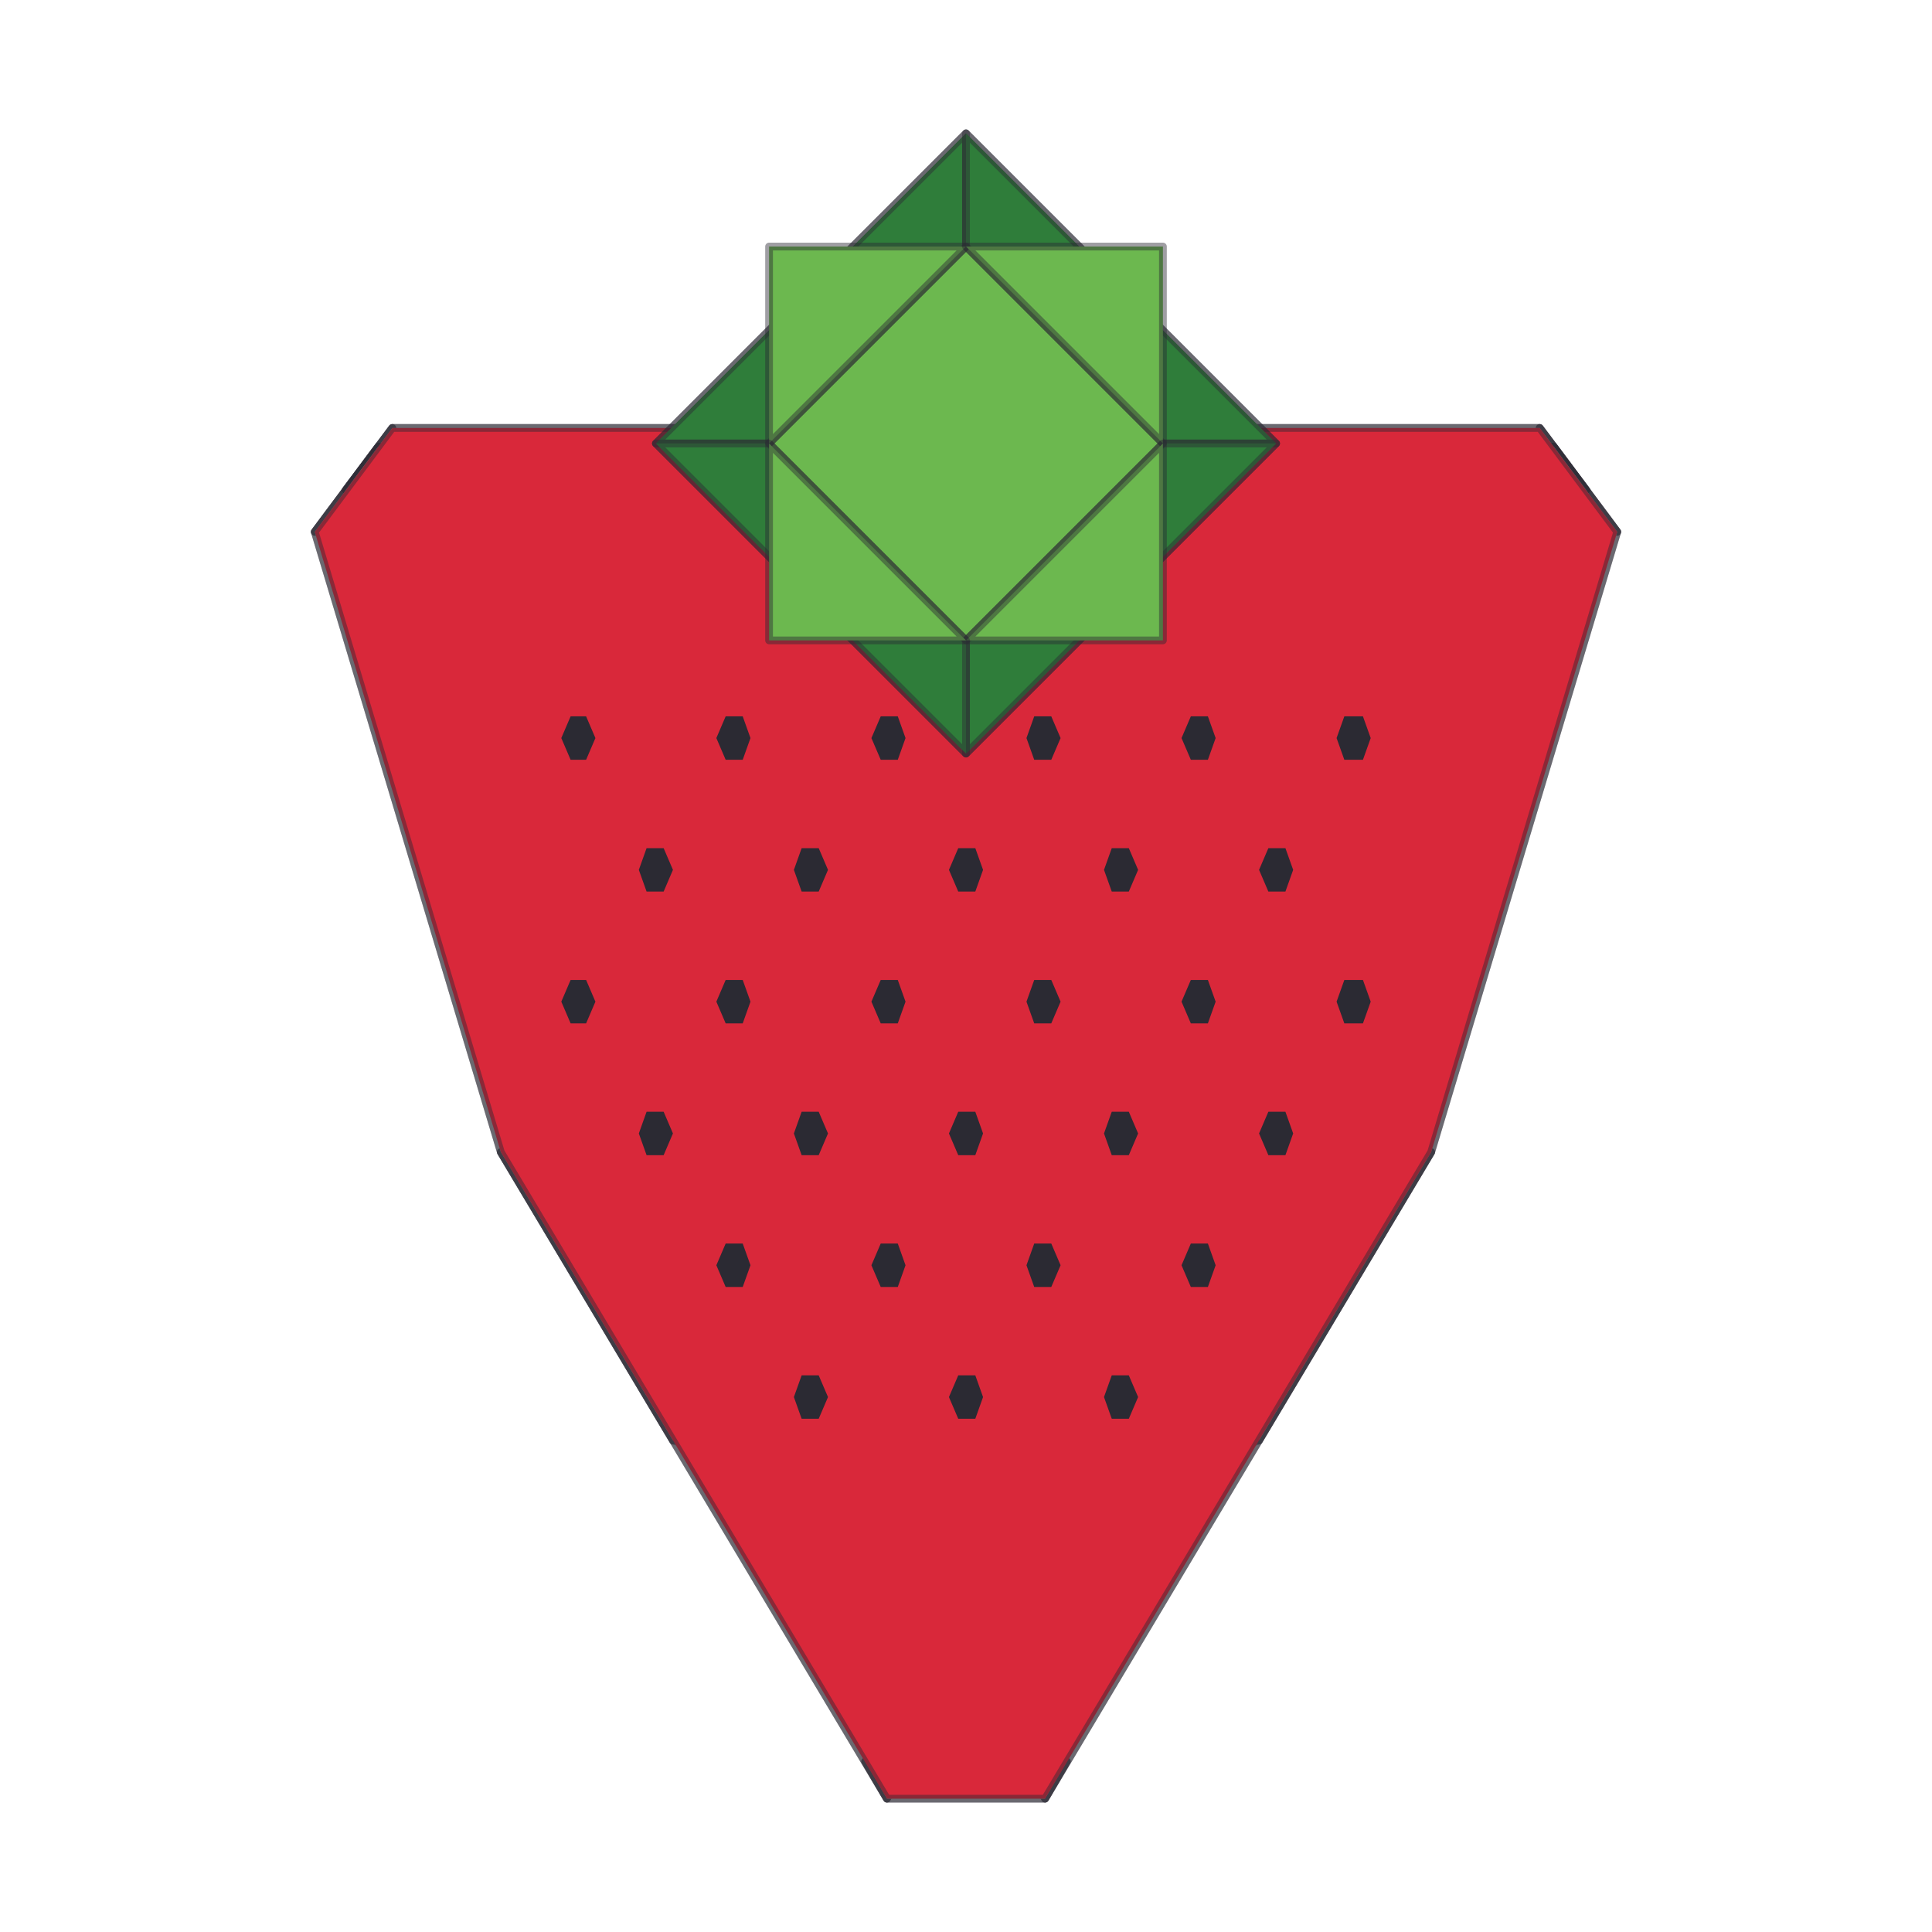
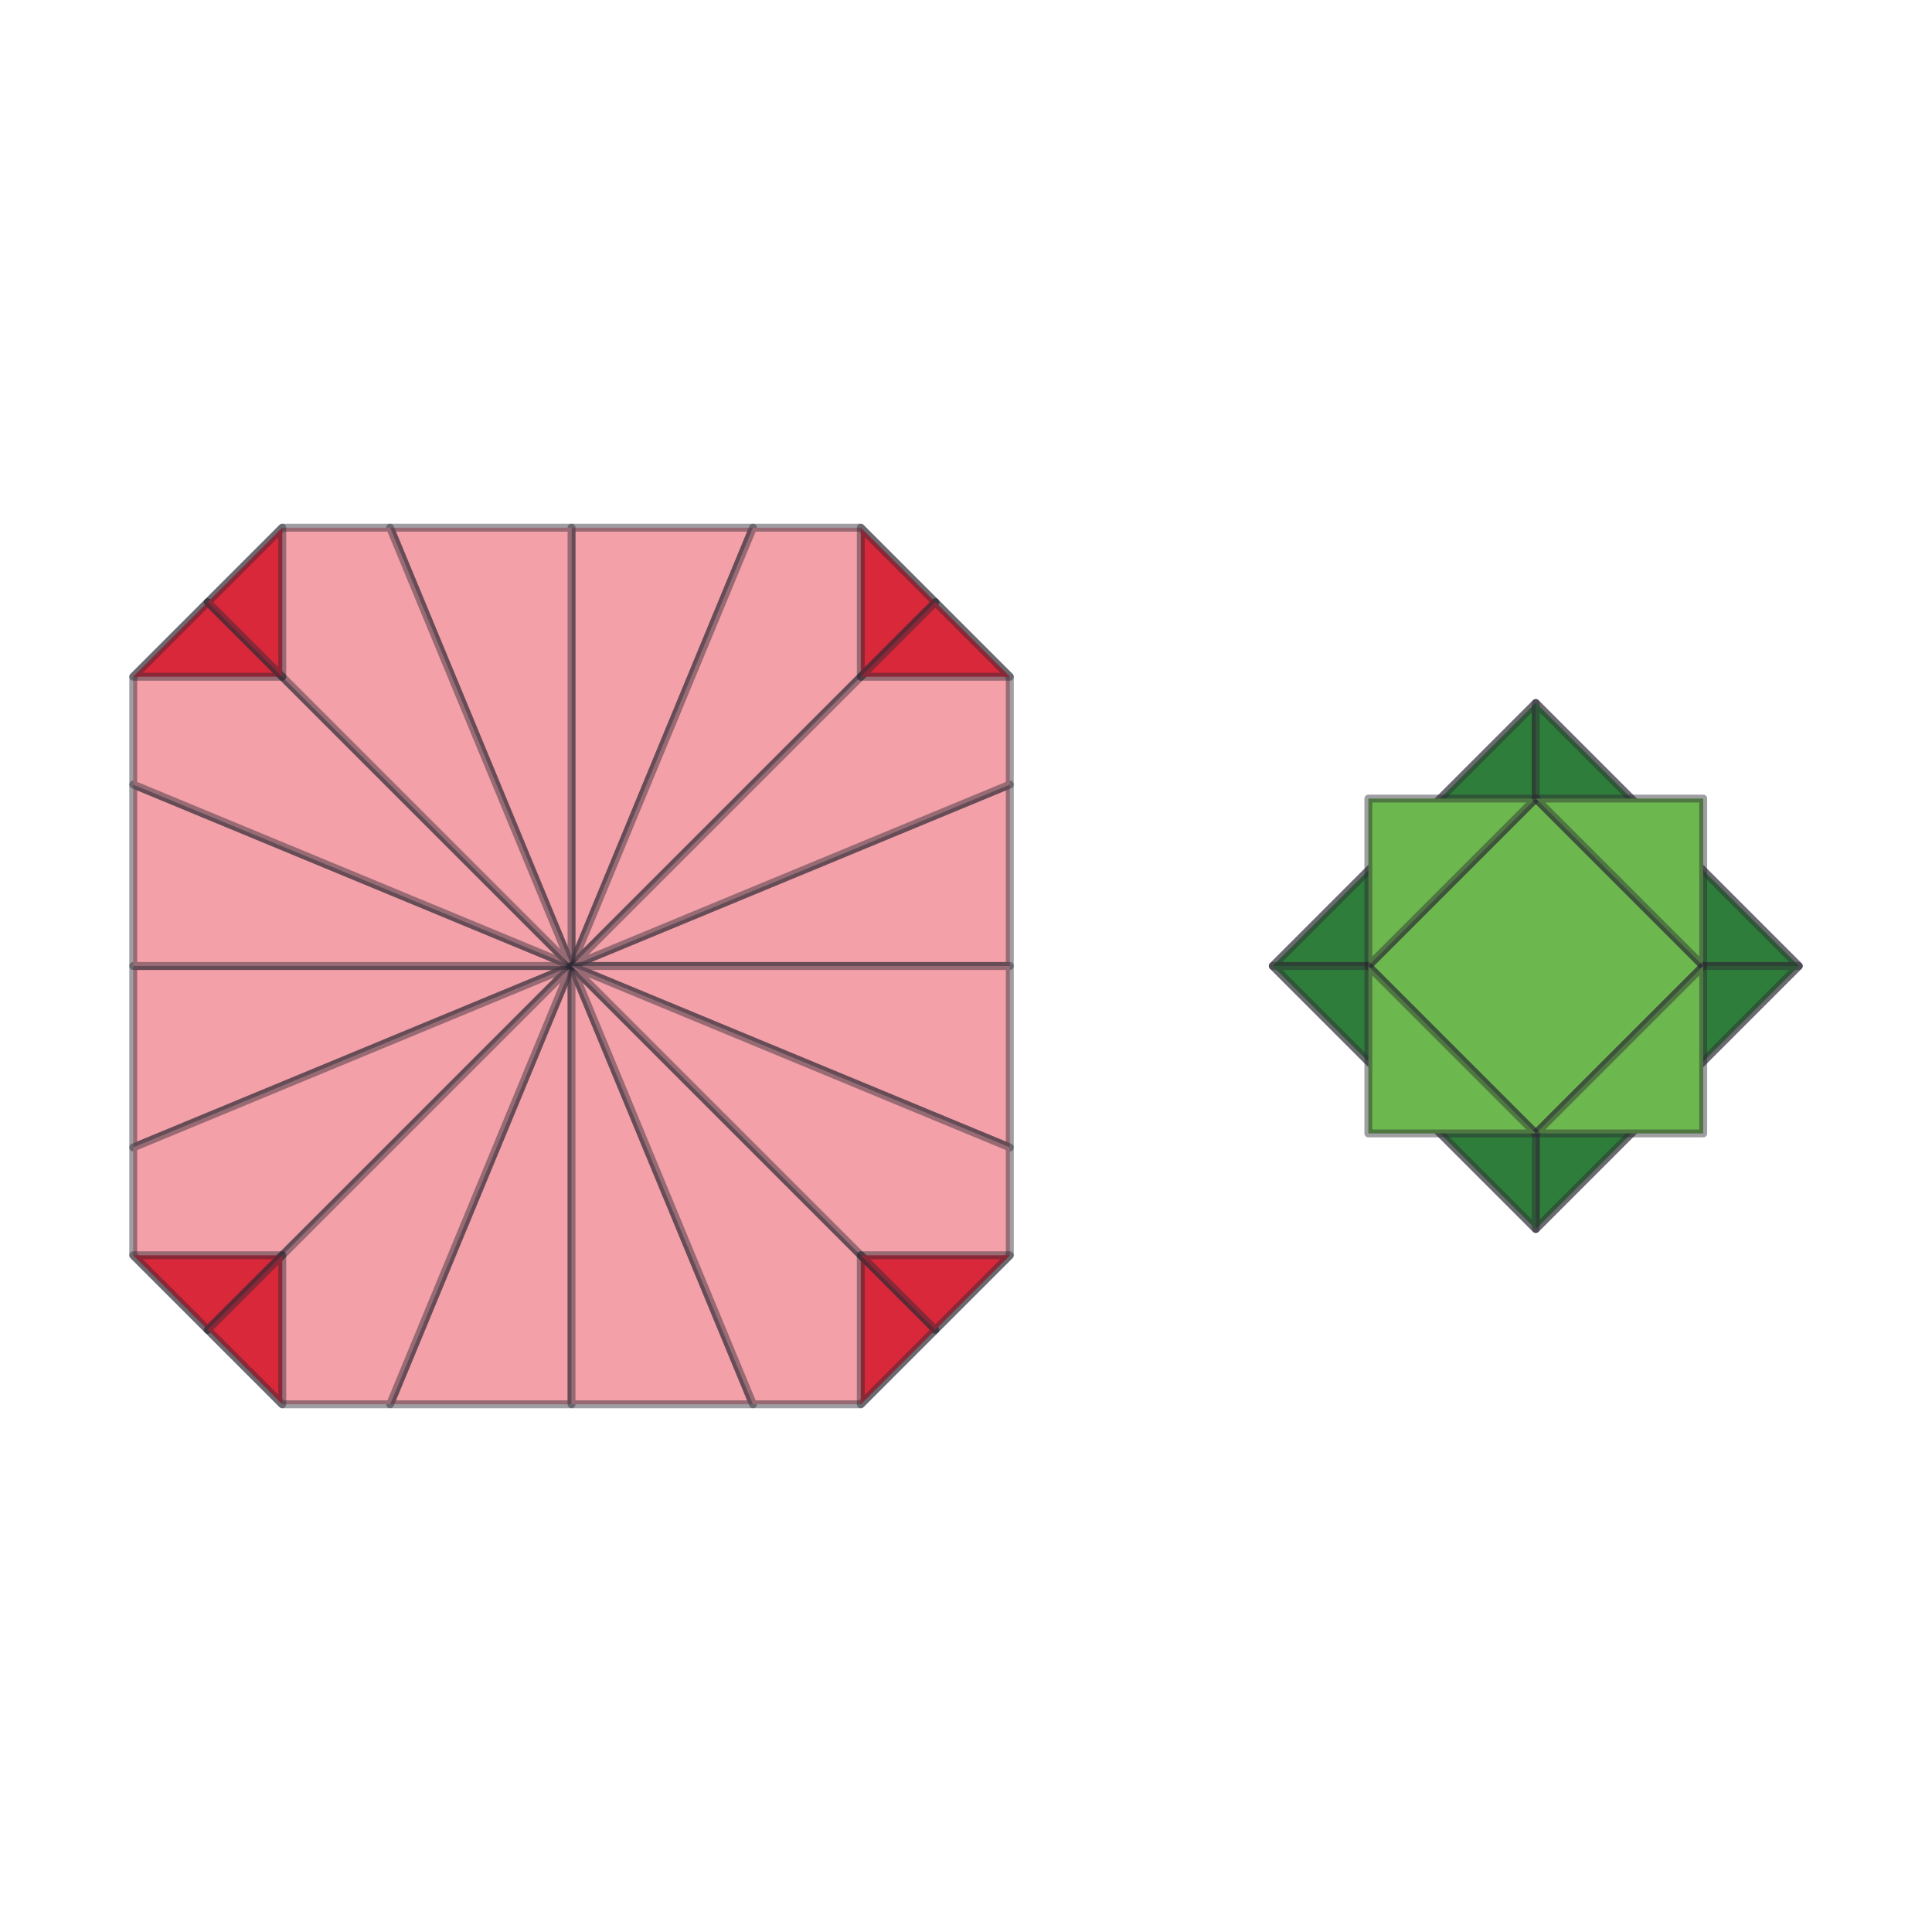
- <svg xmlns="http://www.w3.org/2000/svg" viewBox="-1.123 -0.543 1.246 1.246" width="240" height="240">
-   <g stroke="#2b2a33" stroke-opacity=".45" stroke-width="0.005" stroke-linejoin="round">
-     <polygon points="-0.87,-0.267 -0.85,-0.2 -0.92,-0.2" fill="#f6f3ec" />
-     <polygon points="-0.8,0.2 -0.581,0.419 -0.532,0.583 -0.551,0.617" fill="#f6f3ec" />
-     <polygon points="-0.08,-0.2 -0.15,-0.2 -0.13,-0.267" fill="#f6f3ec" />
-     <polygon points="-0.468,0.583 -0.419,0.419 -0.2,0.2 -0.449,0.617" fill="#f6f3ec" />
-     <polygon points="-0.85,-0.2 -0.879,-0.255 -0.92,-0.2" fill="#d9283a" />
-     <polygon points="-0.689,0.386 -0.581,0.419 -0.8,0.2" fill="#d9283a" />
-     <polygon points="-0.121,-0.255 -0.15,-0.2 -0.08,-0.2" fill="#d9283a" />
-     <polygon points="-0.419,0.419 -0.311,0.386 -0.2,0.2" fill="#d9283a" />
-     <polygon points="-0.551,0.617 -0.532,0.583 -0.565,0.593" fill="#d9283a" />
-     <polygon points="-0.435,0.593 -0.468,0.583 -0.449,0.617" fill="#d9283a" />
-     <polygon points="-0.9,-0.227 -0.85,-0.2 -0.87,-0.267" fill="#d9283a" />
-     <polygon points="-0.15,-0.2 -0.1,-0.227 -0.13,-0.267" fill="#d9283a" />
-     <polygon points="-0.5,0.527 -0.435,0.593 -0.449,0.617 -0.551,0.617 -0.565,0.593" fill="#f6f3ec" />
-     <polygon points="-0.1,-0.227 -0.5,0.173 -0.9,-0.227 -0.87,-0.267 -0.13,-0.267" fill="#f6f3ec" />
-     <polygon points="-0.879,-0.255 -0.57,-0.191 -0.689,0.386 -0.8,0.2 -0.92,-0.2" fill="#f6f3ec" />
-     <polygon points="-0.311,0.386 -0.43,-0.191 -0.121,-0.255 -0.08,-0.2 -0.2,0.2" fill="#f6f3ec" />
-     <polygon points="-0.2,0.2 -0.08,-0.2 -0.13,-0.267 -0.87,-0.267 -0.92,-0.2 -0.8,0.2 -0.551,0.617 -0.449,0.617" fill="#d9283a" />
-     <polygon points="-0.439,-0.067 -0.445,-0.053 -0.456,-0.053 -0.461,-0.067 -0.456,-0.081 -0.445,-0.081" fill="#2b2a33" stroke="none" />
-     <polygon points="-0.539,-0.067 -0.544,-0.053 -0.555,-0.053 -0.561,-0.067 -0.555,-0.081 -0.544,-0.081" fill="#2b2a33" stroke="none" />
-     <polygon points="-0.339,-0.067 -0.344,-0.053 -0.355,-0.053 -0.361,-0.067 -0.355,-0.081 -0.344,-0.081" fill="#2b2a33" stroke="none" />
-     <polygon points="-0.639,-0.067 -0.644,-0.053 -0.655,-0.053 -0.661,-0.067 -0.655,-0.081 -0.644,-0.081" fill="#2b2a33" stroke="none" />
-     <polygon points="-0.239,-0.067 -0.244,-0.053 -0.256,-0.053 -0.261,-0.067 -0.256,-0.081 -0.244,-0.081" fill="#2b2a33" stroke="none" />
-     <polygon points="-0.739,-0.067 -0.745,-0.053 -0.755,-0.053 -0.761,-0.067 -0.755,-0.081 -0.745,-0.081" fill="#2b2a33" stroke="none" />
-     <polygon points="-0.489,0.018 -0.494,0.032 -0.505,0.032 -0.511,0.018 -0.505,0.004 -0.494,0.004" fill="#2b2a33" stroke="none" />
-     <polygon points="-0.389,0.018 -0.395,0.032 -0.406,0.032 -0.411,0.018 -0.406,0.004 -0.395,0.004" fill="#2b2a33" stroke="none" />
-     <polygon points="-0.589,0.018 -0.595,0.032 -0.606,0.032 -0.611,0.018 -0.606,0.004 -0.595,0.004" fill="#2b2a33" stroke="none" />
-     <polygon points="-0.289,0.018 -0.294,0.032 -0.305,0.032 -0.311,0.018 -0.305,0.004 -0.294,0.004" fill="#2b2a33" stroke="none" />
-     <polygon points="-0.689,0.018 -0.695,0.032 -0.706,0.032 -0.711,0.018 -0.706,0.004 -0.695,0.004" fill="#2b2a33" stroke="none" />
-     <polygon points="-0.439,0.103 -0.445,0.117 -0.456,0.117 -0.461,0.103 -0.456,0.089 -0.445,0.089" fill="#2b2a33" stroke="none" />
-     <polygon points="-0.539,0.103 -0.544,0.117 -0.555,0.117 -0.561,0.103 -0.555,0.089 -0.544,0.089" fill="#2b2a33" stroke="none" />
-     <polygon points="-0.339,0.103 -0.344,0.117 -0.355,0.117 -0.361,0.103 -0.355,0.089 -0.344,0.089" fill="#2b2a33" stroke="none" />
-     <polygon points="-0.639,0.103 -0.644,0.117 -0.655,0.117 -0.661,0.103 -0.655,0.089 -0.644,0.089" fill="#2b2a33" stroke="none" />
-     <polygon points="-0.239,0.103 -0.244,0.117 -0.256,0.117 -0.261,0.103 -0.256,0.089 -0.244,0.089" fill="#2b2a33" stroke="none" />
-     <polygon points="-0.739,0.103 -0.745,0.117 -0.755,0.117 -0.761,0.103 -0.755,0.089 -0.745,0.089" fill="#2b2a33" stroke="none" />
-     <polygon points="-0.489,0.188 -0.494,0.202 -0.505,0.202 -0.511,0.188 -0.505,0.174 -0.494,0.174" fill="#2b2a33" stroke="none" />
-     <polygon points="-0.389,0.188 -0.395,0.202 -0.406,0.202 -0.411,0.188 -0.406,0.174 -0.395,0.174" fill="#2b2a33" stroke="none" />
-     <polygon points="-0.589,0.188 -0.595,0.202 -0.606,0.202 -0.611,0.188 -0.606,0.174 -0.595,0.174" fill="#2b2a33" stroke="none" />
-     <polygon points="-0.289,0.188 -0.294,0.202 -0.305,0.202 -0.311,0.188 -0.305,0.174 -0.294,0.174" fill="#2b2a33" stroke="none" />
-     <polygon points="-0.689,0.188 -0.695,0.202 -0.706,0.202 -0.711,0.188 -0.706,0.174 -0.695,0.174" fill="#2b2a33" stroke="none" />
-     <polygon points="-0.439,0.273 -0.445,0.287 -0.456,0.287 -0.461,0.273 -0.456,0.259 -0.445,0.259" fill="#2b2a33" stroke="none" />
-     <polygon points="-0.539,0.273 -0.544,0.287 -0.555,0.287 -0.561,0.273 -0.555,0.259 -0.544,0.259" fill="#2b2a33" stroke="none" />
-     <polygon points="-0.339,0.273 -0.344,0.287 -0.355,0.287 -0.361,0.273 -0.355,0.259 -0.344,0.259" fill="#2b2a33" stroke="none" />
-     <polygon points="-0.639,0.273 -0.644,0.287 -0.655,0.287 -0.661,0.273 -0.655,0.259 -0.644,0.259" fill="#2b2a33" stroke="none" />
-     <polygon points="-0.489,0.358 -0.494,0.372 -0.505,0.372 -0.511,0.358 -0.505,0.344 -0.494,0.344" fill="#2b2a33" stroke="none" />
-     <polygon points="-0.389,0.358 -0.395,0.372 -0.406,0.372 -0.411,0.358 -0.406,0.344 -0.395,0.344" fill="#2b2a33" stroke="none" />
-     <polygon points="-0.589,0.358 -0.595,0.372 -0.606,0.372 -0.611,0.358 -0.606,0.344 -0.595,0.344" fill="#2b2a33" stroke="none" />
-     <polygon points="-0.5,-0.057 -0.3,-0.257 -0.5,-0.457 -0.7,-0.257" fill="#6cb84f" />
-     <polygon points="-0.5,-0.457 -0.5,-0.384 -0.627,-0.257 -0.7,-0.257" fill="#2f7d3a" />
-     <polygon points="-0.3,-0.257 -0.373,-0.257 -0.5,-0.384 -0.5,-0.457" fill="#2f7d3a" />
-     <polygon points="-0.5,-0.057 -0.5,-0.13 -0.373,-0.257 -0.3,-0.257" fill="#2f7d3a" />
-     <polygon points="-0.5,-0.13 -0.5,-0.057 -0.7,-0.257 -0.627,-0.257" fill="#2f7d3a" />
-     <polygon points="-0.5,-0.384 -0.627,-0.384 -0.627,-0.257" fill="#6cb84f" />
-     <polygon points="-0.373,-0.257 -0.373,-0.384 -0.5,-0.384" fill="#6cb84f" />
-     <polygon points="-0.5,-0.13 -0.373,-0.13 -0.373,-0.257" fill="#6cb84f" />
-     <polygon points="-0.627,-0.13 -0.5,-0.13 -0.627,-0.257" fill="#6cb84f" />
+ <svg xmlns="http://www.w3.org/2000/svg" viewBox="-0.652 -1.102 2.204 2.204" width="240" height="240">
+   <g stroke="#2b2a33" stroke-opacity=".45" stroke-width="0.009" stroke-linejoin="round">
+     <polygon points="0,0 -0.5,0 -0.5,0.207" fill="#f3a0a8" />
+     <polygon points="-0.415,0.415 0,0 -0.5,0.207 -0.5,0.33" fill="#f3a0a8" />
+     <polygon points="0,0 -0.5,-0.207 -0.5,0" fill="#f3a0a8" />
+     <polygon points="0,0 -0.415,-0.415 -0.5,-0.33 -0.5,-0.207" fill="#f3a0a8" />
+     <polygon points="-0.207,0.5 0,0.5 0,0" fill="#f3a0a8" />
+     <polygon points="-0.33,0.5 -0.207,0.5 0,0 -0.415,0.415" fill="#f3a0a8" />
+     <polygon points="0,0.5 0.207,0.5 0,0" fill="#f3a0a8" />
+     <polygon points="0.207,0.5 0.33,0.5 0.415,0.415 0,0" fill="#f3a0a8" />
+     <polygon points="0.207,-0.5 0,-0.5 0,0" fill="#f3a0a8" />
+     <polygon points="0.33,-0.5 0.207,-0.5 0,0 0.415,-0.415" fill="#f3a0a8" />
+     <polygon points="0,-0.5 -0.207,-0.5 0,0" fill="#f3a0a8" />
+     <polygon points="-0.207,-0.5 -0.33,-0.5 -0.415,-0.415 0,0" fill="#f3a0a8" />
+     <polygon points="0.5,0 0.5,-0.207 0,0" fill="#f3a0a8" />
+     <polygon points="0.5,-0.207 0.5,-0.33 0.415,-0.415 0,0" fill="#f3a0a8" />
+     <polygon points="0.5,0.207 0.5,0 0,0" fill="#f3a0a8" />
+     <polygon points="0.5,0.33 0.5,0.207 0,0 0.415,0.415" fill="#f3a0a8" />
+     <polygon points="1.1,0.3 1.4,0 1.1,-0.3 0.8,0" fill="#6cb84f" />
+     <polygon points="-0.33,0.33 -0.415,0.415 -0.5,0.33" fill="#d9283a" />
+     <polygon points="-0.415,-0.415 -0.33,-0.33 -0.5,-0.33" fill="#d9283a" />
+     <polygon points="-0.33,0.33 -0.33,0.5 -0.415,0.415" fill="#d9283a" />
+     <polygon points="0.33,0.5 0.33,0.33 0.415,0.415" fill="#d9283a" />
+     <polygon points="0.33,-0.33 0.33,-0.5 0.415,-0.415" fill="#d9283a" />
+     <polygon points="-0.33,-0.5 -0.33,-0.33 -0.415,-0.415" fill="#d9283a" />
+     <polygon points="0.5,-0.33 0.33,-0.33 0.415,-0.415" fill="#d9283a" />
+     <polygon points="0.33,0.33 0.5,0.33 0.415,0.415" fill="#d9283a" />
+     <polygon points="1.1,-0.3 1.1,-0.191 0.909,0 0.8,0" fill="#2f7d3a" />
+     <polygon points="1.4,0 1.291,0 1.1,-0.191 1.1,-0.3" fill="#2f7d3a" />
+     <polygon points="1.1,0.3 1.1,0.191 1.291,0 1.4,0" fill="#2f7d3a" />
+     <polygon points="1.1,0.191 1.1,0.3 0.8,0 0.909,0" fill="#2f7d3a" />
+     <polygon points="1.1,-0.191 0.909,-0.191 0.909,0" fill="#6cb84f" />
+     <polygon points="1.291,0 1.291,-0.191 1.1,-0.191" fill="#6cb84f" />
+     <polygon points="1.1,0.191 1.291,0.191 1.291,0" fill="#6cb84f" />
+     <polygon points="0.909,0.191 1.1,0.191 0.909,0" fill="#6cb84f" />
  </g>
</svg>
